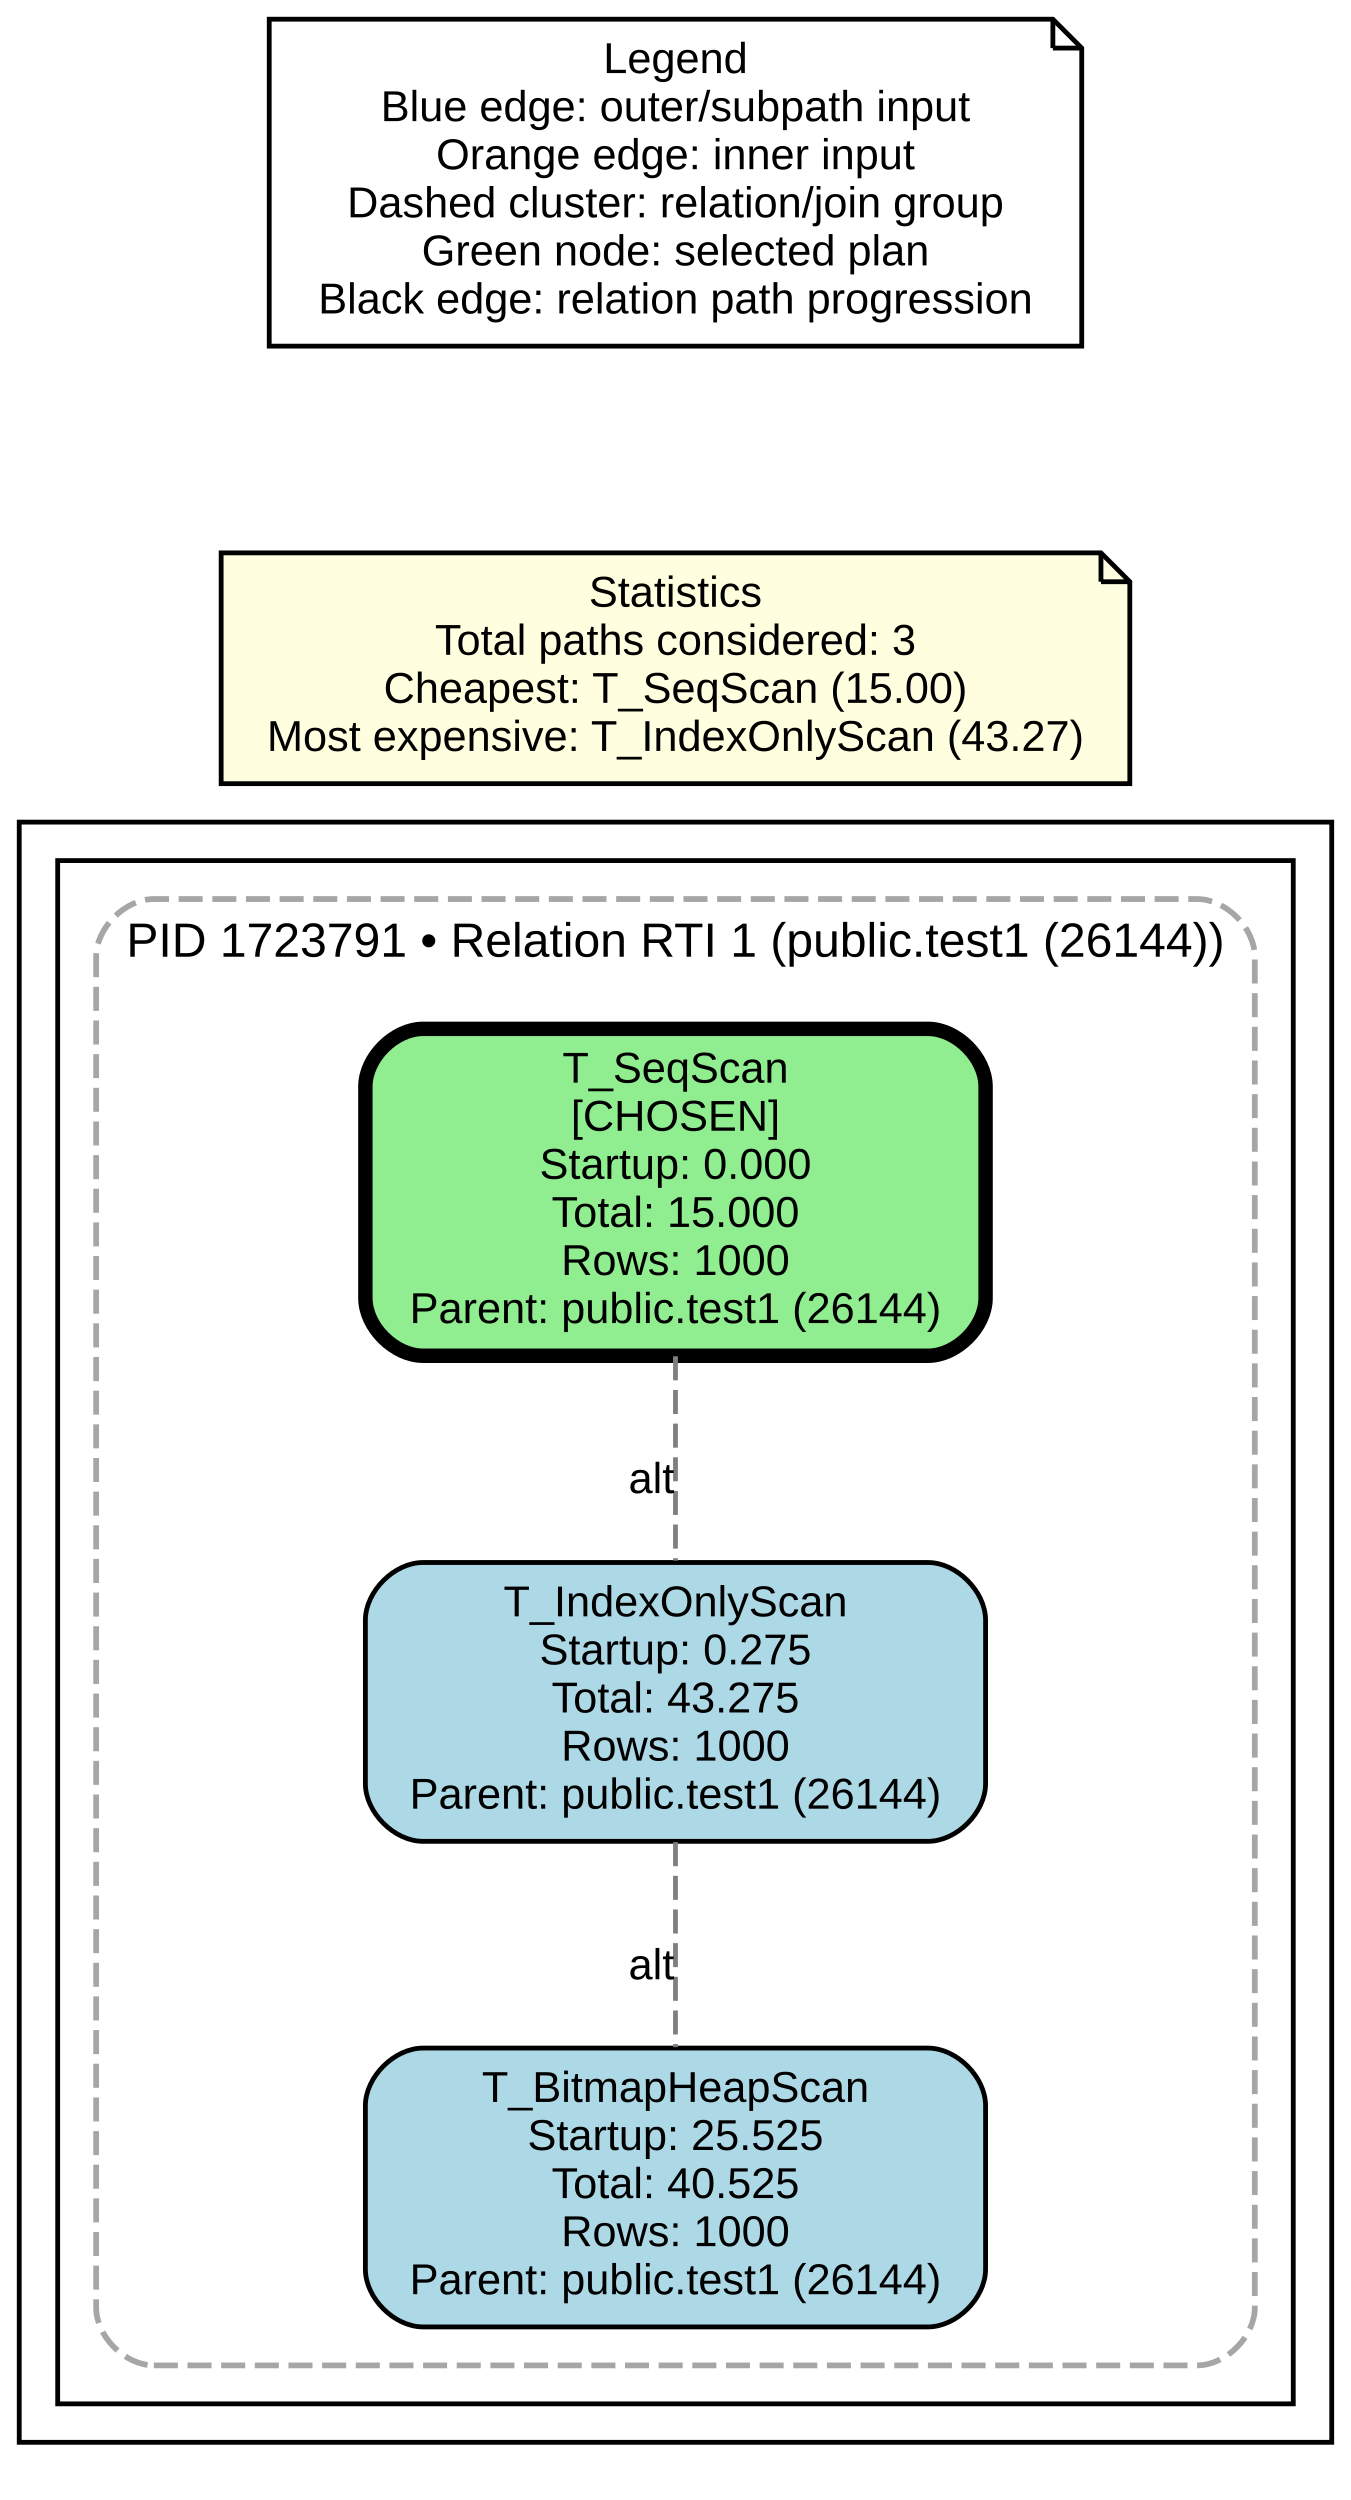
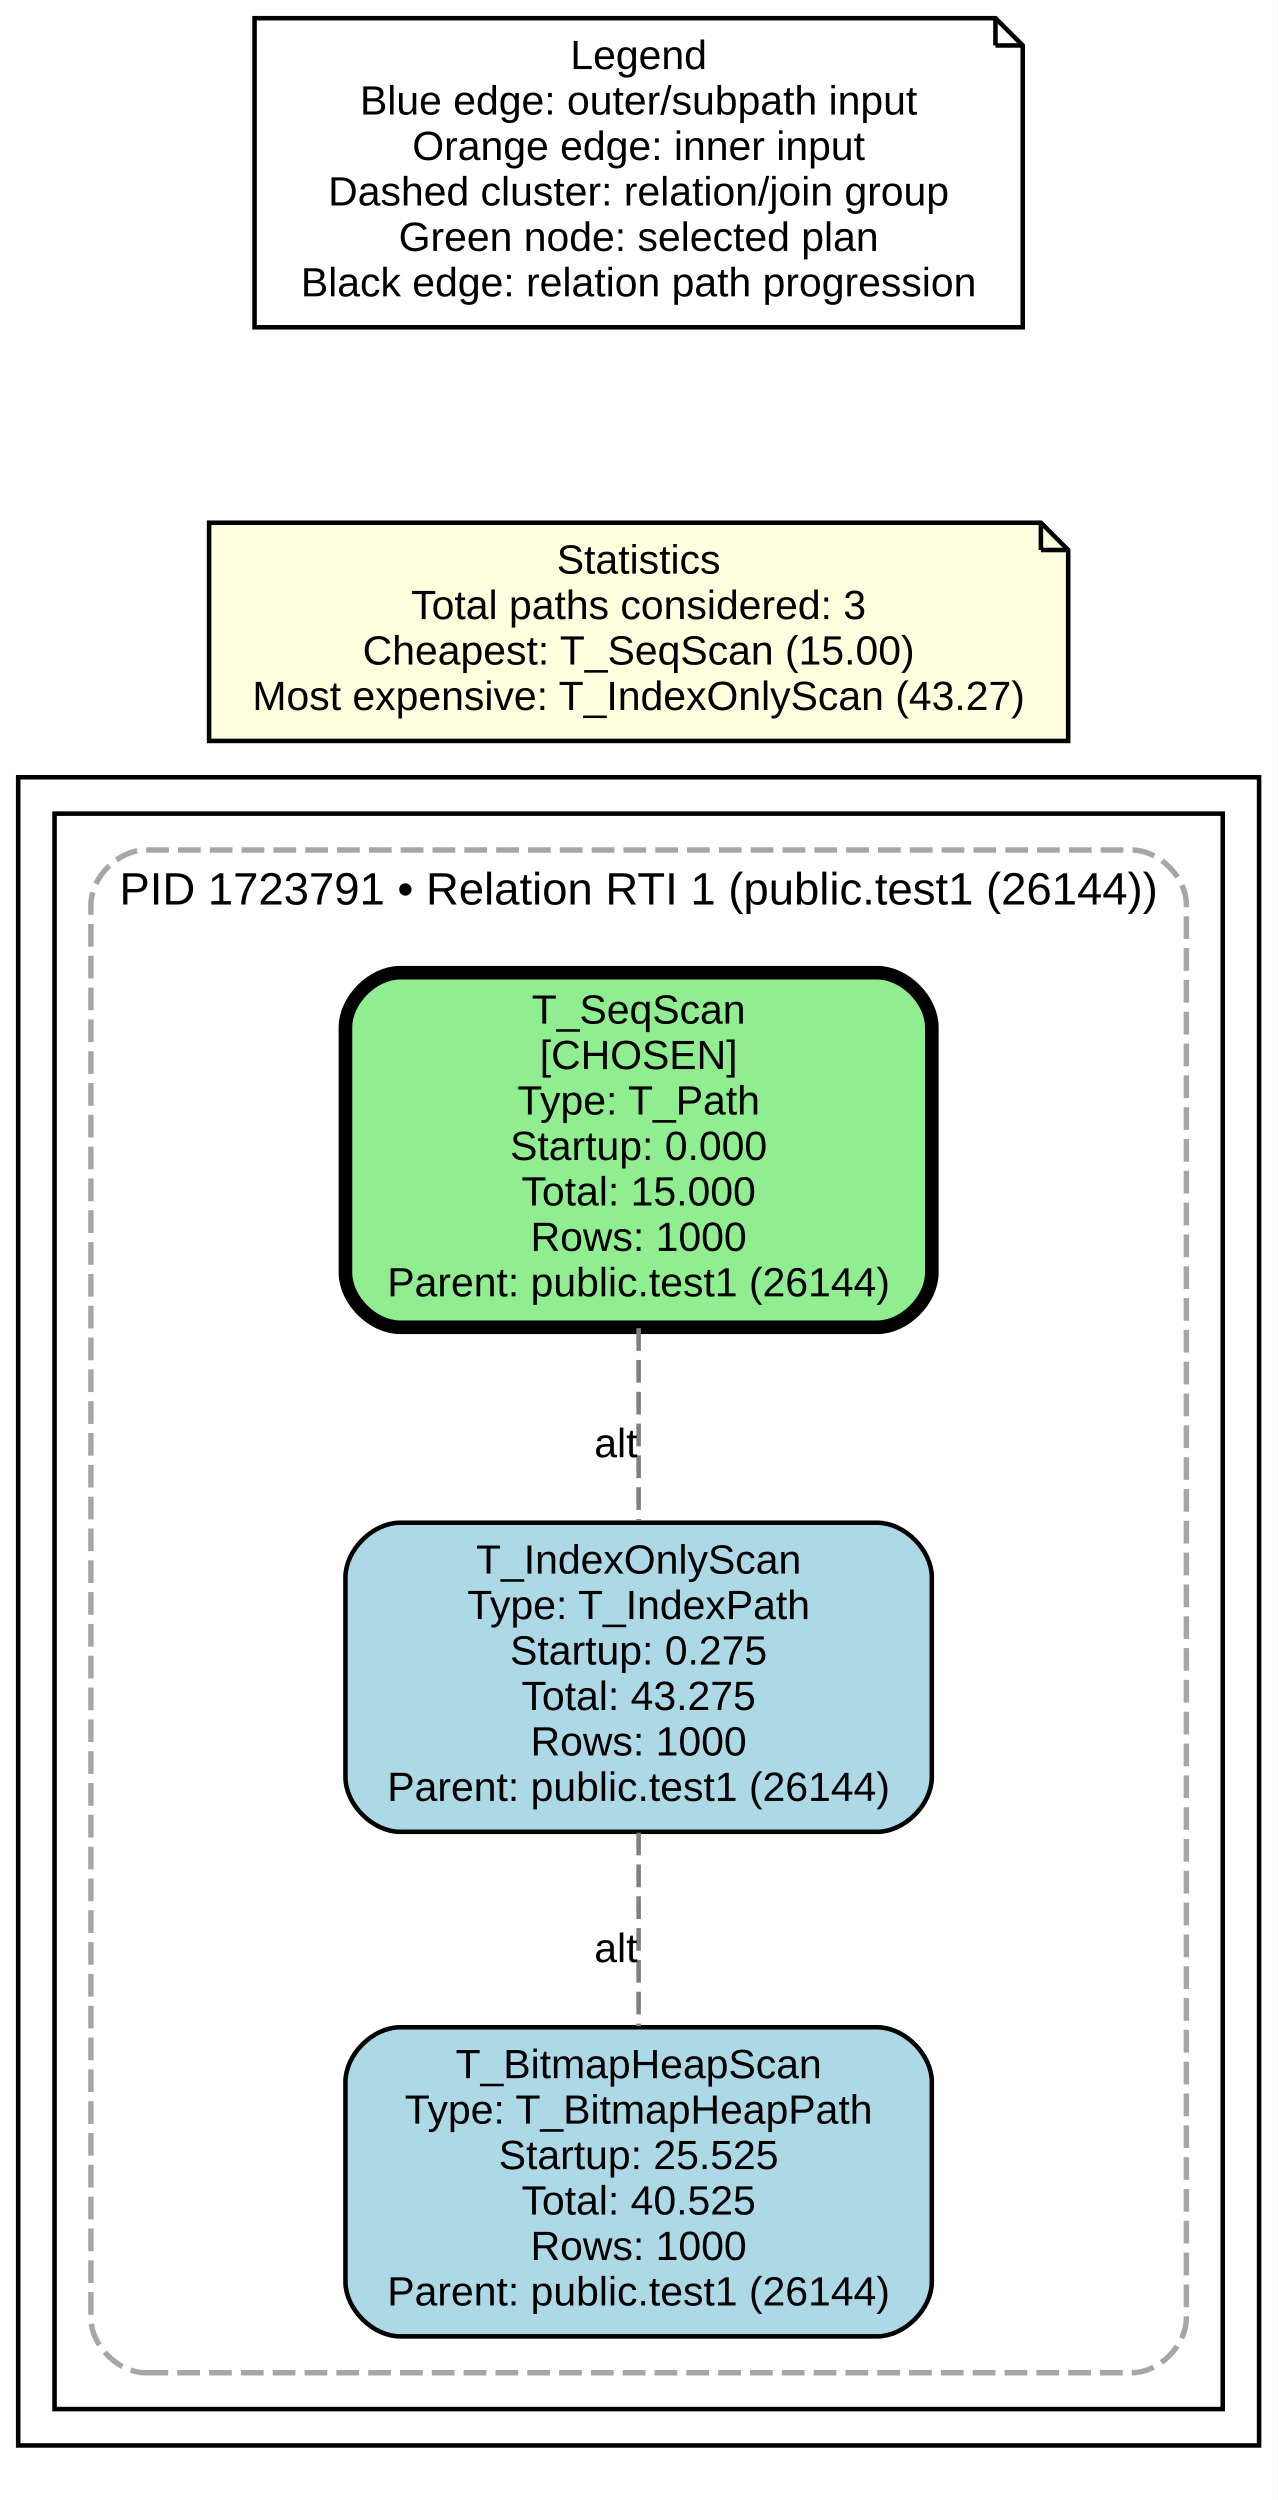
- <svg xmlns="http://www.w3.org/2000/svg" width="281pt" height="520pt" viewBox="0.00 0.00 281.00 520.00">
-   <g id="graph0" class="graph" transform="scale(1 1) rotate(0) translate(4 516)">
-     <polygon fill="white" stroke="transparent" points="-4,4 -4,-516 277,-516 277,4 -4,4" />
+ <svg xmlns="http://www.w3.org/2000/svg" width="281pt" height="550pt" viewBox="0.00 0.00 281.00 550.00">
+   <g id="graph0" class="graph" transform="scale(1 1) rotate(0) translate(4 546)">
+     <polygon fill="white" stroke="transparent" points="-4,4 -4,-546 277,-546 277,4 -4,4" />
    <g id="clust1" class="cluster">
-       <polygon fill="none" stroke="black" points="0,-8 0,-345 273,-345 273,-8 0,-8" />
+       <polygon fill="none" stroke="black" points="0,-8 0,-375 273,-375 273,-8 0,-8" />
    </g>
    <g id="clust2" class="cluster">
-       <polygon fill="none" stroke="black" points="8,-16 8,-337 265,-337 265,-16 8,-16" />
+       <polygon fill="none" stroke="black" points="8,-16 8,-367 265,-367 265,-16 8,-16" />
    </g>
    <g id="clust3" class="cluster">
-       <path fill="none" stroke="#a6a6a6" stroke-width="1.2" stroke-dasharray="5,2" d="M28,-24C28,-24 245,-24 245,-24 251,-24 257,-30 257,-36 257,-36 257,-317 257,-317 257,-323 251,-329 245,-329 245,-329 28,-329 28,-329 22,-329 16,-323 16,-317 16,-317 16,-36 16,-36 16,-30 22,-24 28,-24" />
-       <text text-anchor="middle" x="136.5" y="-317" font-family="Arial" font-size="10.00">PID 1723791 • Relation RTI 1 (public.test1 (26144))</text>
+       <path fill="none" stroke="#a6a6a6" stroke-width="1.2" stroke-dasharray="5,2" d="M28,-24C28,-24 245,-24 245,-24 251,-24 257,-30 257,-36 257,-36 257,-347 257,-347 257,-353 251,-359 245,-359 245,-359 28,-359 28,-359 22,-359 16,-353 16,-347 16,-347 16,-36 16,-36 16,-30 22,-24 28,-24" />
+       <text text-anchor="middle" x="136.5" y="-347" font-family="Arial" font-size="10.00">PID 1723791 • Relation RTI 1 (public.test1 (26144))</text>
    </g>
    <g id="node1" class="node">
-       <path fill="lightgreen" stroke="black" stroke-width="3" d="M189,-302C189,-302 84,-302 84,-302 78,-302 72,-296 72,-290 72,-290 72,-246 72,-246 72,-240 78,-234 84,-234 84,-234 189,-234 189,-234 195,-234 201,-240 201,-246 201,-246 201,-290 201,-290 201,-296 195,-302 189,-302" />
-       <text text-anchor="middle" x="136.5" y="-290.8" font-family="Arial" font-size="9.00">T_SeqScan</text>
-       <text text-anchor="middle" x="136.5" y="-280.8" font-family="Arial" font-size="9.00">[CHOSEN]</text>
-       <text text-anchor="middle" x="136.5" y="-270.8" font-family="Arial" font-size="9.00">Startup: 0.000</text>
-       <text text-anchor="middle" x="136.5" y="-260.8" font-family="Arial" font-size="9.00">Total: 15.000</text>
-       <text text-anchor="middle" x="136.5" y="-250.8" font-family="Arial" font-size="9.00">Rows: 1000</text>
-       <text text-anchor="middle" x="136.5" y="-240.8" font-family="Arial" font-size="9.00">Parent: public.test1 (26144)</text>
+       <path fill="lightgreen" stroke="black" stroke-width="3" d="M189,-332C189,-332 84,-332 84,-332 78,-332 72,-326 72,-320 72,-320 72,-266 72,-266 72,-260 78,-254 84,-254 84,-254 189,-254 189,-254 195,-254 201,-260 201,-266 201,-266 201,-320 201,-320 201,-326 195,-332 189,-332" />
+       <text text-anchor="middle" x="136.5" y="-320.8" font-family="Arial" font-size="9.00">T_SeqScan</text>
+       <text text-anchor="middle" x="136.5" y="-310.8" font-family="Arial" font-size="9.00">[CHOSEN]</text>
+       <text text-anchor="middle" x="136.5" y="-300.8" font-family="Arial" font-size="9.00">Type: T_Path</text>
+       <text text-anchor="middle" x="136.5" y="-290.8" font-family="Arial" font-size="9.00">Startup: 0.000</text>
+       <text text-anchor="middle" x="136.5" y="-280.8" font-family="Arial" font-size="9.00">Total: 15.000</text>
+       <text text-anchor="middle" x="136.5" y="-270.8" font-family="Arial" font-size="9.00">Rows: 1000</text>
+       <text text-anchor="middle" x="136.5" y="-260.8" font-family="Arial" font-size="9.00">Parent: public.test1 (26144)</text>
    </g>
    <g id="node2" class="node">
-       <path fill="lightblue" stroke="black" d="M189,-191C189,-191 84,-191 84,-191 78,-191 72,-185 72,-179 72,-179 72,-145 72,-145 72,-139 78,-133 84,-133 84,-133 189,-133 189,-133 195,-133 201,-139 201,-145 201,-145 201,-179 201,-179 201,-185 195,-191 189,-191" />
-       <text text-anchor="middle" x="136.5" y="-179.8" font-family="Arial" font-size="9.00">T_IndexOnlyScan</text>
-       <text text-anchor="middle" x="136.5" y="-169.8" font-family="Arial" font-size="9.00">Startup: 0.275</text>
-       <text text-anchor="middle" x="136.5" y="-159.8" font-family="Arial" font-size="9.00">Total: 43.275</text>
-       <text text-anchor="middle" x="136.5" y="-149.8" font-family="Arial" font-size="9.00">Rows: 1000</text>
-       <text text-anchor="middle" x="136.5" y="-139.8" font-family="Arial" font-size="9.00">Parent: public.test1 (26144)</text>
+       <path fill="lightblue" stroke="black" d="M189,-211C189,-211 84,-211 84,-211 78,-211 72,-205 72,-199 72,-199 72,-155 72,-155 72,-149 78,-143 84,-143 84,-143 189,-143 189,-143 195,-143 201,-149 201,-155 201,-155 201,-199 201,-199 201,-205 195,-211 189,-211" />
+       <text text-anchor="middle" x="136.5" y="-199.8" font-family="Arial" font-size="9.00">T_IndexOnlyScan</text>
+       <text text-anchor="middle" x="136.5" y="-189.8" font-family="Arial" font-size="9.00">Type: T_IndexPath</text>
+       <text text-anchor="middle" x="136.5" y="-179.8" font-family="Arial" font-size="9.00">Startup: 0.275</text>
+       <text text-anchor="middle" x="136.5" y="-169.8" font-family="Arial" font-size="9.00">Total: 43.275</text>
+       <text text-anchor="middle" x="136.5" y="-159.8" font-family="Arial" font-size="9.00">Rows: 1000</text>
+       <text text-anchor="middle" x="136.5" y="-149.8" font-family="Arial" font-size="9.00">Parent: public.test1 (26144)</text>
    </g>
    <g id="edge1" class="edge">
-       <path fill="none" stroke="#7f7f7f" stroke-dasharray="5,2" d="M136.5,-233.89C136.5,-219.73 136.5,-205.56 136.5,-191.4" />
-       <text text-anchor="middle" x="131.5" y="-205.44" font-family="Arial" font-size="9.00">alt</text>
+       <path fill="none" stroke="#7f7f7f" stroke-dasharray="5,2" d="M136.5,-253.81C136.5,-239.69 136.5,-225.56 136.5,-211.44" />
+       <text text-anchor="middle" x="131.5" y="-225.42" font-family="Arial" font-size="9.00">alt</text>
    </g>
    <g id="node3" class="node">
-       <path fill="lightblue" stroke="black" d="M189,-90C189,-90 84,-90 84,-90 78,-90 72,-84 72,-78 72,-78 72,-44 72,-44 72,-38 78,-32 84,-32 84,-32 189,-32 189,-32 195,-32 201,-38 201,-44 201,-44 201,-78 201,-78 201,-84 195,-90 189,-90" />
-       <text text-anchor="middle" x="136.5" y="-78.8" font-family="Arial" font-size="9.00">T_BitmapHeapScan</text>
+       <path fill="lightblue" stroke="black" d="M189,-100C189,-100 84,-100 84,-100 78,-100 72,-94 72,-88 72,-88 72,-44 72,-44 72,-38 78,-32 84,-32 84,-32 189,-32 189,-32 195,-32 201,-38 201,-44 201,-44 201,-88 201,-88 201,-94 195,-100 189,-100" />
+       <text text-anchor="middle" x="136.5" y="-88.8" font-family="Arial" font-size="9.00">T_BitmapHeapScan</text>
+       <text text-anchor="middle" x="136.5" y="-78.8" font-family="Arial" font-size="9.00">Type: T_BitmapHeapPath</text>
      <text text-anchor="middle" x="136.5" y="-68.8" font-family="Arial" font-size="9.00">Startup: 25.525</text>
      <text text-anchor="middle" x="136.5" y="-58.8" font-family="Arial" font-size="9.00">Total: 40.525</text>
      <text text-anchor="middle" x="136.5" y="-48.8" font-family="Arial" font-size="9.00">Rows: 1000</text>
      <text text-anchor="middle" x="136.5" y="-38.8" font-family="Arial" font-size="9.00">Parent: public.test1 (26144)</text>
    </g>
    <g id="edge2" class="edge">
-       <path fill="none" stroke="#7f7f7f" stroke-dasharray="5,2" d="M136.5,-132.83C136.5,-118.62 136.5,-104.41 136.5,-90.2" />
-       <text text-anchor="middle" x="131.5" y="-104.31" font-family="Arial" font-size="9.00">alt</text>
+       <path fill="none" stroke="#7f7f7f" stroke-dasharray="5,2" d="M136.5,-142.82C136.5,-128.63 136.5,-114.44 136.5,-100.25" />
+       <text text-anchor="middle" x="131.5" y="-114.34" font-family="Arial" font-size="9.00">alt</text>
    </g>
    <g id="node4" class="node">
-       <polygon fill="lightyellow" stroke="black" points="225,-401 42,-401 42,-353 231,-353 231,-395 225,-401" />
-       <polyline fill="none" stroke="black" points="225,-401 225,-395 " />
-       <polyline fill="none" stroke="black" points="231,-395 225,-395 " />
-       <text text-anchor="middle" x="136.5" y="-389.8" font-family="Arial" font-size="9.00">Statistics</text>
-       <text text-anchor="middle" x="136.5" y="-379.8" font-family="Arial" font-size="9.00">Total paths considered: 3</text>
-       <text text-anchor="middle" x="136.5" y="-369.8" font-family="Arial" font-size="9.00">Cheapest: T_SeqScan (15.00)</text>
-       <text text-anchor="middle" x="136.5" y="-359.8" font-family="Arial" font-size="9.00">Most expensive: T_IndexOnlyScan (43.27)</text>
+       <polygon fill="lightyellow" stroke="black" points="225,-431 42,-431 42,-383 231,-383 231,-425 225,-431" />
+       <polyline fill="none" stroke="black" points="225,-431 225,-425 " />
+       <polyline fill="none" stroke="black" points="231,-425 225,-425 " />
+       <text text-anchor="middle" x="136.5" y="-419.8" font-family="Arial" font-size="9.00">Statistics</text>
+       <text text-anchor="middle" x="136.5" y="-409.8" font-family="Arial" font-size="9.00">Total paths considered: 3</text>
+       <text text-anchor="middle" x="136.5" y="-399.8" font-family="Arial" font-size="9.00">Cheapest: T_SeqScan (15.00)</text>
+       <text text-anchor="middle" x="136.5" y="-389.8" font-family="Arial" font-size="9.00">Most expensive: T_IndexOnlyScan (43.27)</text>
    </g>
    <g id="node5" class="node">
-       <polygon fill="white" stroke="black" points="215,-512 52,-512 52,-444 221,-444 221,-506 215,-512" />
-       <polyline fill="none" stroke="black" points="215,-512 215,-506 " />
-       <polyline fill="none" stroke="black" points="221,-506 215,-506 " />
-       <text text-anchor="middle" x="136.5" y="-500.8" font-family="Arial" font-size="9.00">Legend</text>
-       <text text-anchor="middle" x="136.5" y="-490.8" font-family="Arial" font-size="9.00">Blue edge: outer/subpath input</text>
-       <text text-anchor="middle" x="136.5" y="-480.8" font-family="Arial" font-size="9.00">Orange edge: inner input</text>
-       <text text-anchor="middle" x="136.5" y="-470.8" font-family="Arial" font-size="9.00">Dashed cluster: relation/join group</text>
-       <text text-anchor="middle" x="136.5" y="-460.8" font-family="Arial" font-size="9.00">Green node: selected plan</text>
-       <text text-anchor="middle" x="136.5" y="-450.8" font-family="Arial" font-size="9.00">Black edge: relation path progression</text>
+       <polygon fill="white" stroke="black" points="215,-542 52,-542 52,-474 221,-474 221,-536 215,-542" />
+       <polyline fill="none" stroke="black" points="215,-542 215,-536 " />
+       <polyline fill="none" stroke="black" points="221,-536 215,-536 " />
+       <text text-anchor="middle" x="136.5" y="-530.8" font-family="Arial" font-size="9.00">Legend</text>
+       <text text-anchor="middle" x="136.5" y="-520.8" font-family="Arial" font-size="9.00">Blue edge: outer/subpath input</text>
+       <text text-anchor="middle" x="136.5" y="-510.8" font-family="Arial" font-size="9.00">Orange edge: inner input</text>
+       <text text-anchor="middle" x="136.5" y="-500.8" font-family="Arial" font-size="9.00">Dashed cluster: relation/join group</text>
+       <text text-anchor="middle" x="136.5" y="-490.8" font-family="Arial" font-size="9.00">Green node: selected plan</text>
+       <text text-anchor="middle" x="136.5" y="-480.8" font-family="Arial" font-size="9.00">Black edge: relation path progression</text>
    </g>
  </g>
</svg>
